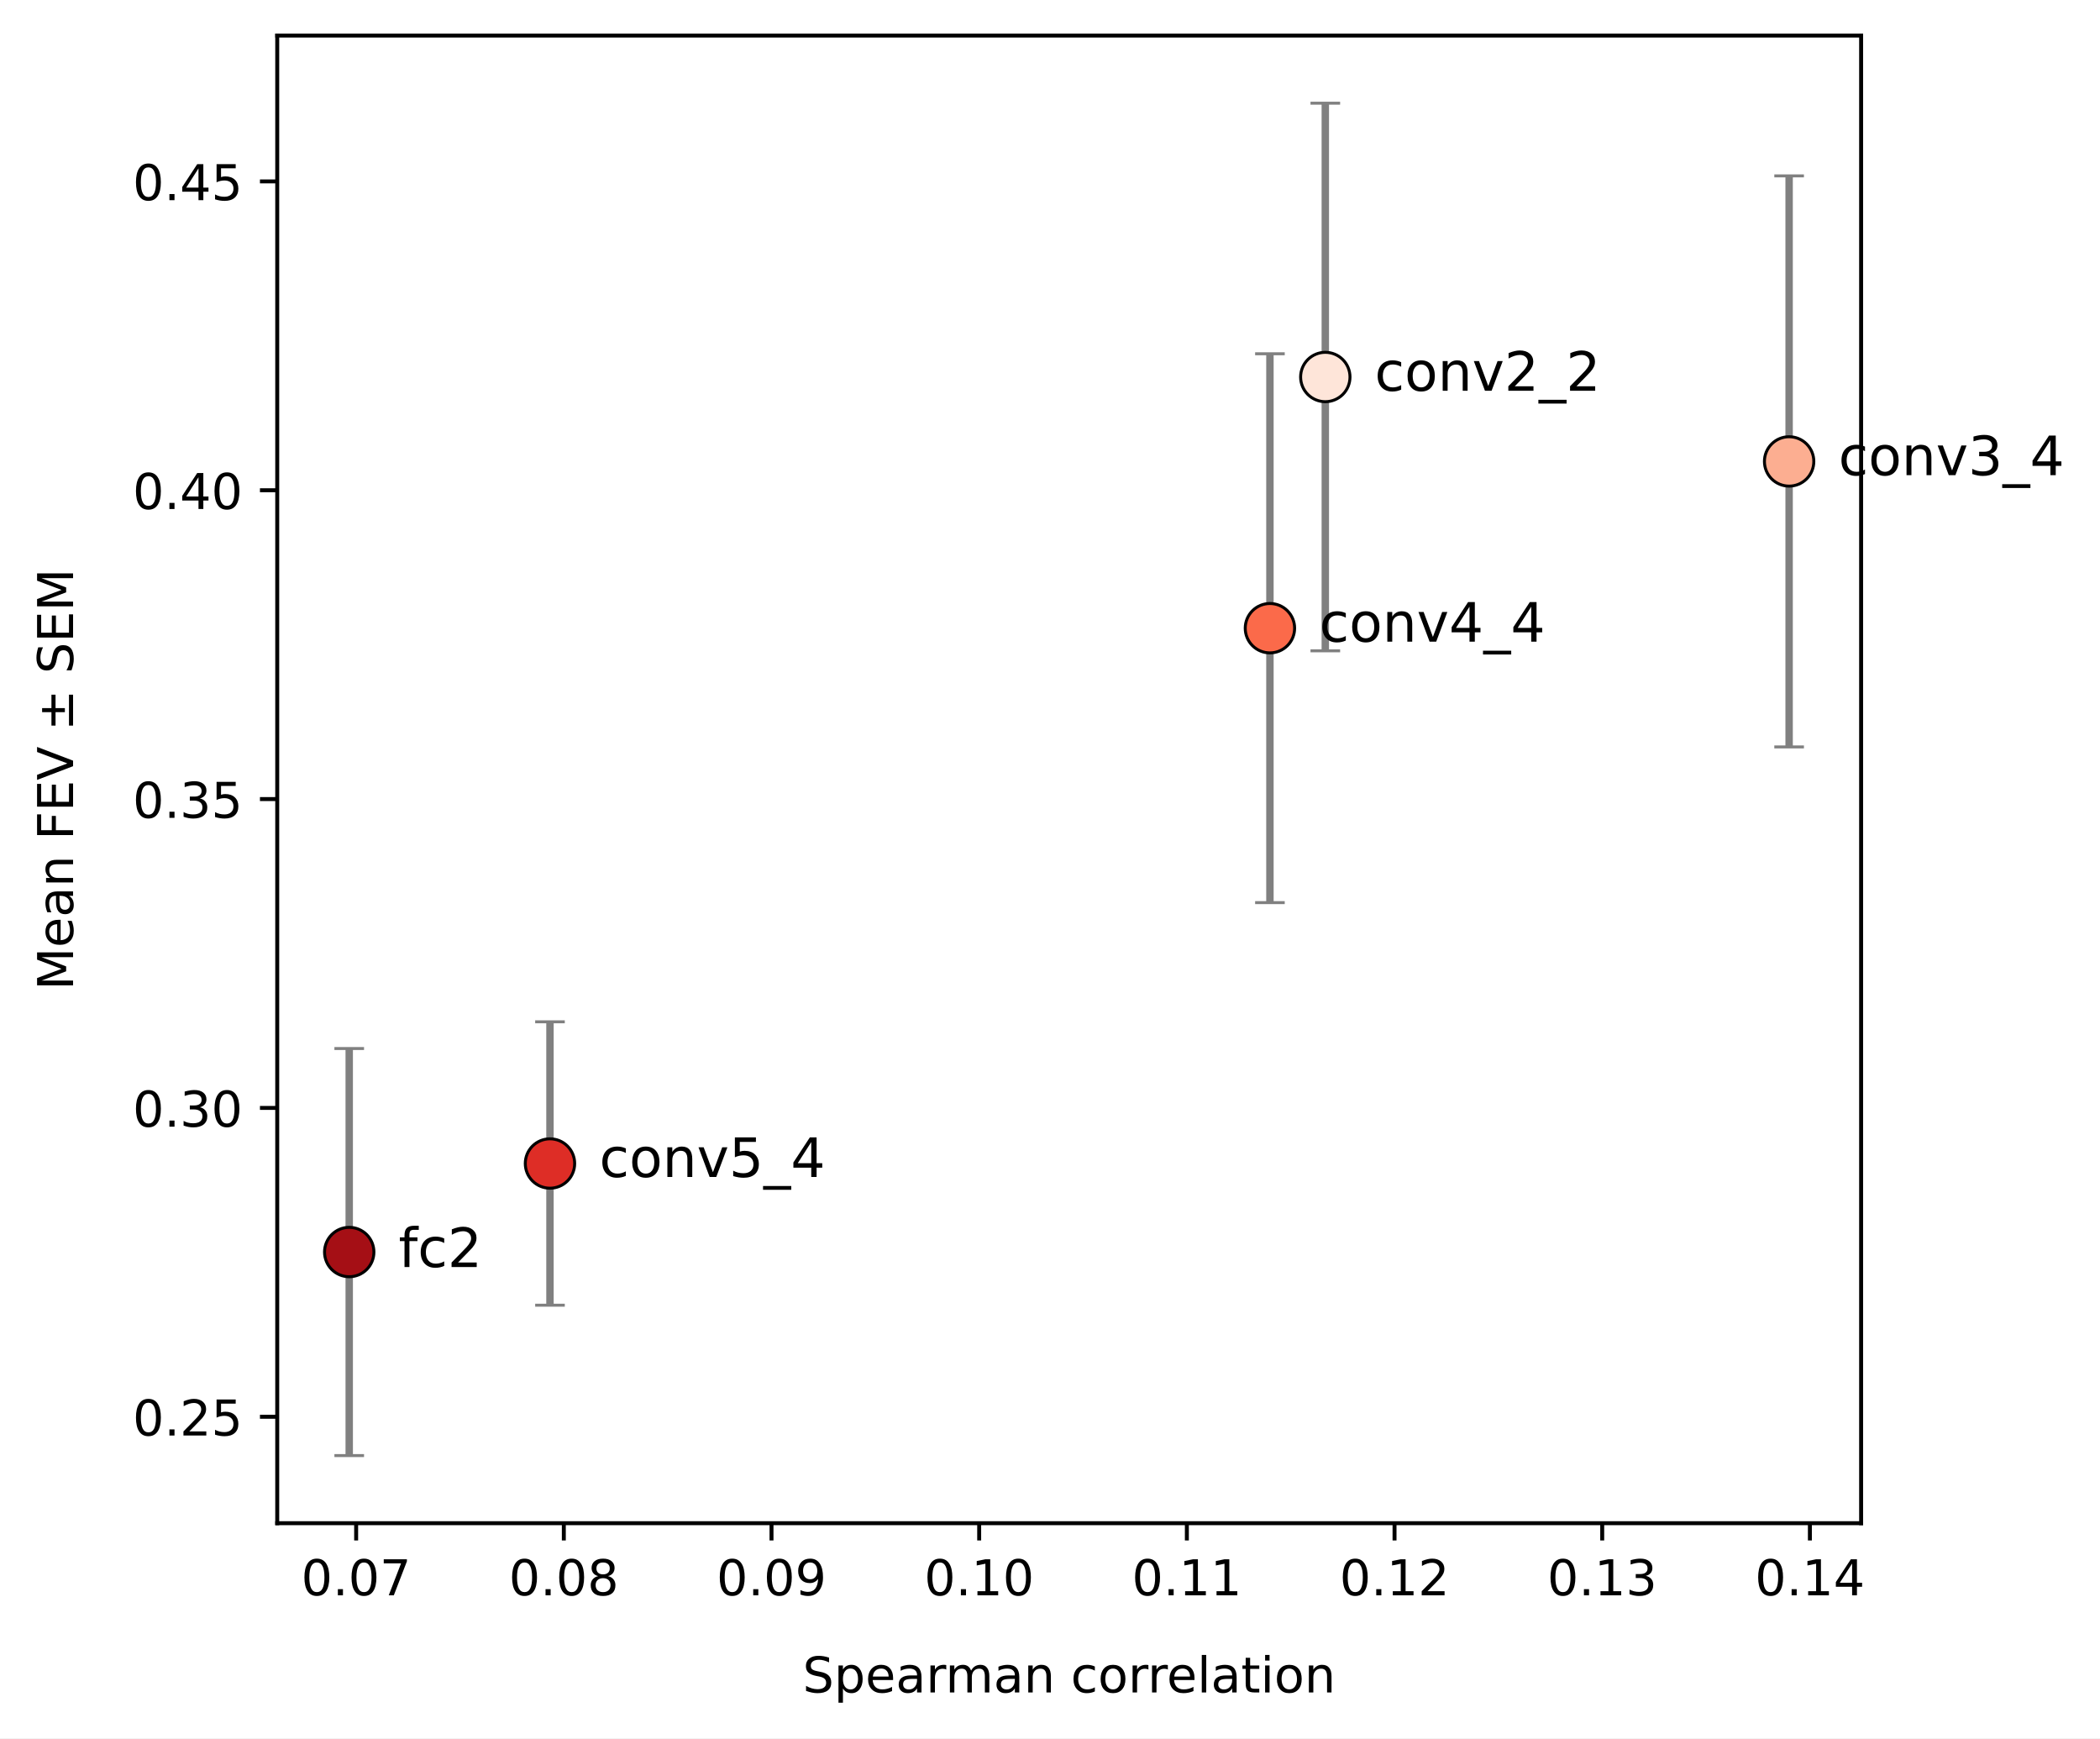
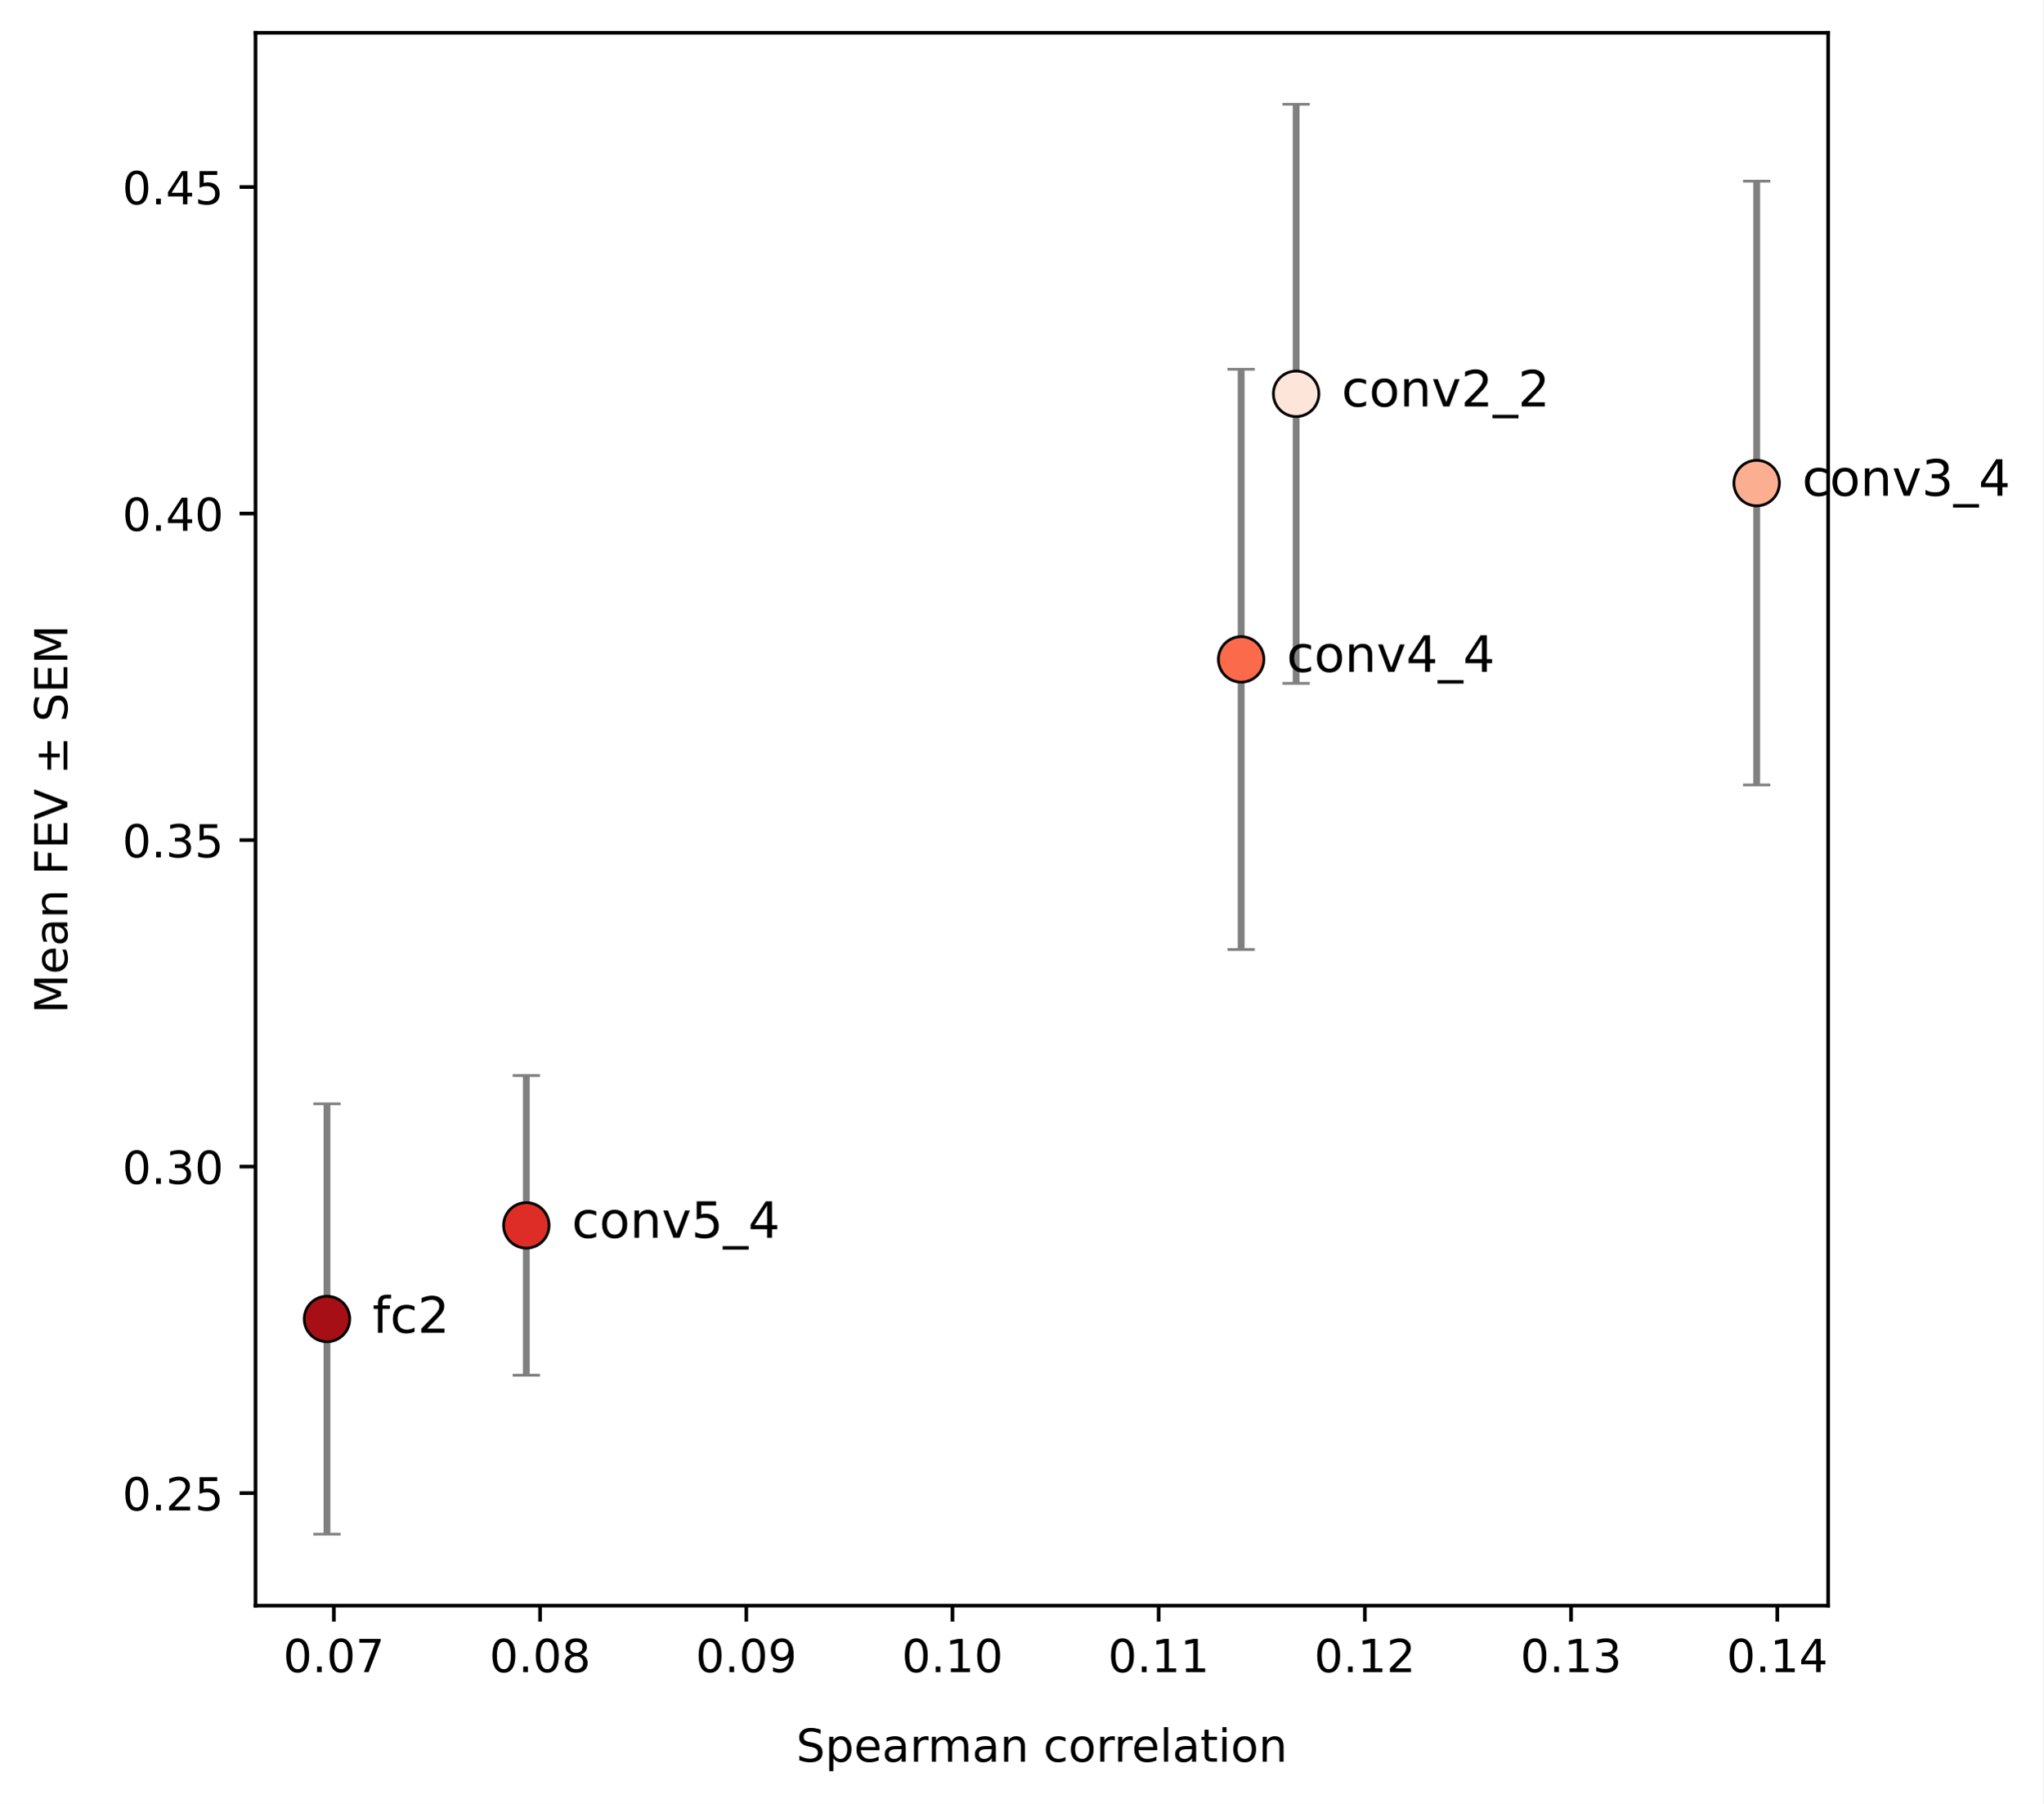
- <svg xmlns="http://www.w3.org/2000/svg" xmlns:xlink="http://www.w3.org/1999/xlink" width="425.29pt" height="351.996pt" viewBox="0 0 425.29 351.996" version="1.1">
+ <svg xmlns="http://www.w3.org/2000/svg" xmlns:xlink="http://www.w3.org/1999/xlink" width="448.993pt" height="396.356pt" viewBox="0 0 448.993 396.356" version="1.1">
  <defs>
    <style type="text/css">*{stroke-linejoin: round; stroke-linecap: butt}</style>
  </defs>
  <g id="figure_1">
    <g id="patch_1">
-       <path d="M 0 351.996  L 425.29 351.996  L 425.29 0  L 0 0  z " style="fill: #ffffff" />
+       <path d="M 0 396.356  L 448.993 396.356  L 448.993 -0  L 0 -0  z " style="fill: #ffffff" />
    </g>
    <g id="axes_1">
      <g id="patch_2">
-         <path d="M 56.144 308.44  L 376.912 308.44  L 376.912 7.2  L 56.144 7.2  z " style="fill: #ffffff" />
+         <path d="M 56.144 352.8  L 401.744 352.8  L 401.744 7.2  L 56.144 7.2  z " style="fill: #ffffff" />
      </g>
      <g id="matplotlib.axis_1">
        <g id="xtick_1">
          <g id="line2d_1">
            <defs>
-               <path id="m0e26228928" d="M 0 0  L 0 3.5  " style="stroke: #000000; stroke-width: 0.8" />
+               <path id="m5b32c2f2b8" d="M 0 0  L 0 3.5  " style="stroke: #000000; stroke-width: 0.8" />
            </defs>
            <g>
-               <use xlink:href="#m0e26228928" x="72.126" y="308.44" style="stroke: #000000; stroke-width: 0.8" />
+               <use xlink:href="#m5b32c2f2b8" x="73.363" y="352.8" style="stroke: #000000; stroke-width: 0.8" />
            </g>
          </g>
          <g id="text_1">
-             <g transform="translate(60.99327 323.0384) scale(0.1 -0.1)">
+             <g transform="translate(62.23052 367.3984) scale(0.1 -0.1)">
              <defs>
                <path id="DejaVuSans-30" d="M 2034 4250  Q 1547 4250 1301 3770  Q 1056 3291 1056 2328  Q 1056 1369 1301 889  Q 1547 409 2034 409  Q 2525 409 2770 889  Q 3016 1369 3016 2328  Q 3016 3291 2770 3770  Q 2525 4250 2034 4250  z M 2034 4750  Q 2819 4750 3233 4129  Q 3647 3509 3647 2328  Q 3647 1150 3233 529  Q 2819 -91 2034 -91  Q 1250 -91 836 529  Q 422 1150 422 2328  Q 422 3509 836 4129  Q 1250 4750 2034 4750  z " transform="scale(0.015625)" />
                <path id="DejaVuSans-2e" d="M 684 794  L 1344 794  L 1344 0  L 684 0  L 684 794  z " transform="scale(0.015625)" />
                <path id="DejaVuSans-37" d="M 525 4666  L 3525 4666  L 3525 4397  L 1831 0  L 1172 0  L 2766 4134  L 525 4134  L 525 4666  z " transform="scale(0.015625)" />
              </defs>
              <use xlink:href="#DejaVuSans-30" />
              <use xlink:href="#DejaVuSans-2e" x="63.623" />
              <use xlink:href="#DejaVuSans-30" x="95.41" />
              <use xlink:href="#DejaVuSans-37" x="159.033" />
            </g>
          </g>
        </g>
        <g id="xtick_2">
          <g id="line2d_2">
            <g>
-               <use xlink:href="#m0e26228928" x="114.185" y="308.44" style="stroke: #000000; stroke-width: 0.8" />
+               <use xlink:href="#m5b32c2f2b8" x="118.678" y="352.8" style="stroke: #000000; stroke-width: 0.8" />
            </g>
          </g>
          <g id="text_2">
-             <g transform="translate(103.052 323.0384) scale(0.1 -0.1)">
+             <g transform="translate(107.5452 367.3984) scale(0.1 -0.1)">
              <defs>
                <path id="DejaVuSans-38" d="M 2034 2216  Q 1584 2216 1326 1975  Q 1069 1734 1069 1313  Q 1069 891 1326 650  Q 1584 409 2034 409  Q 2484 409 2743 651  Q 3003 894 3003 1313  Q 3003 1734 2745 1975  Q 2488 2216 2034 2216  z M 1403 2484  Q 997 2584 770 2862  Q 544 3141 544 3541  Q 544 4100 942 4425  Q 1341 4750 2034 4750  Q 2731 4750 3128 4425  Q 3525 4100 3525 3541  Q 3525 3141 3298 2862  Q 3072 2584 2669 2484  Q 3125 2378 3379 2068  Q 3634 1759 3634 1313  Q 3634 634 3220 271  Q 2806 -91 2034 -91  Q 1263 -91 848 271  Q 434 634 434 1313  Q 434 1759 690 2068  Q 947 2378 1403 2484  z M 1172 3481  Q 1172 3119 1398 2916  Q 1625 2713 2034 2713  Q 2441 2713 2670 2916  Q 2900 3119 2900 3481  Q 2900 3844 2670 4047  Q 2441 4250 2034 4250  Q 1625 4250 1398 4047  Q 1172 3844 1172 3481  z " transform="scale(0.015625)" />
              </defs>
              <use xlink:href="#DejaVuSans-30" />
              <use xlink:href="#DejaVuSans-2e" x="63.623" />
              <use xlink:href="#DejaVuSans-30" x="95.41" />
              <use xlink:href="#DejaVuSans-38" x="159.033" />
            </g>
          </g>
        </g>
        <g id="xtick_3">
          <g id="line2d_3">
            <g>
-               <use xlink:href="#m0e26228928" x="156.244" y="308.44" style="stroke: #000000; stroke-width: 0.8" />
+               <use xlink:href="#m5b32c2f2b8" x="163.993" y="352.8" style="stroke: #000000; stroke-width: 0.8" />
            </g>
          </g>
          <g id="text_3">
-             <g transform="translate(145.1108 323.0384) scale(0.1 -0.1)">
+             <g transform="translate(152.8599 367.3984) scale(0.1 -0.1)">
              <defs>
                <path id="DejaVuSans-39" d="M 703 97  L 703 672  Q 941 559 1184 500  Q 1428 441 1663 441  Q 2288 441 2617 861  Q 2947 1281 2994 2138  Q 2813 1869 2534 1725  Q 2256 1581 1919 1581  Q 1219 1581 811 2004  Q 403 2428 403 3163  Q 403 3881 828 4315  Q 1253 4750 1959 4750  Q 2769 4750 3195 4129  Q 3622 3509 3622 2328  Q 3622 1225 3098 567  Q 2575 -91 1691 -91  Q 1453 -91 1209 -44  Q 966 3 703 97  z M 1959 2075  Q 2384 2075 2632 2365  Q 2881 2656 2881 3163  Q 2881 3666 2632 3958  Q 2384 4250 1959 4250  Q 1534 4250 1286 3958  Q 1038 3666 1038 3163  Q 1038 2656 1286 2365  Q 1534 2075 1959 2075  z " transform="scale(0.015625)" />
              </defs>
              <use xlink:href="#DejaVuSans-30" />
              <use xlink:href="#DejaVuSans-2e" x="63.623" />
              <use xlink:href="#DejaVuSans-30" x="95.41" />
              <use xlink:href="#DejaVuSans-39" x="159.033" />
            </g>
          </g>
        </g>
        <g id="xtick_4">
          <g id="line2d_4">
            <g>
-               <use xlink:href="#m0e26228928" x="198.302" y="308.44" style="stroke: #000000; stroke-width: 0.8" />
+               <use xlink:href="#m5b32c2f2b8" x="209.307" y="352.8" style="stroke: #000000; stroke-width: 0.8" />
            </g>
          </g>
          <g id="text_4">
-             <g transform="translate(187.1696 323.0384) scale(0.1 -0.1)">
+             <g transform="translate(198.1746 367.3984) scale(0.1 -0.1)">
              <defs>
                <path id="DejaVuSans-31" d="M 794 531  L 1825 531  L 1825 4091  L 703 3866  L 703 4441  L 1819 4666  L 2450 4666  L 2450 531  L 3481 531  L 3481 0  L 794 0  L 794 531  z " transform="scale(0.015625)" />
              </defs>
              <use xlink:href="#DejaVuSans-30" />
              <use xlink:href="#DejaVuSans-2e" x="63.623" />
              <use xlink:href="#DejaVuSans-31" x="95.41" />
              <use xlink:href="#DejaVuSans-30" x="159.033" />
            </g>
          </g>
        </g>
        <g id="xtick_5">
          <g id="line2d_5">
            <g>
-               <use xlink:href="#m0e26228928" x="240.361" y="308.44" style="stroke: #000000; stroke-width: 0.8" />
+               <use xlink:href="#m5b32c2f2b8" x="254.622" y="352.8" style="stroke: #000000; stroke-width: 0.8" />
            </g>
          </g>
          <g id="text_5">
-             <g transform="translate(229.2283 323.0384) scale(0.1 -0.1)">
+             <g transform="translate(243.4893 367.3984) scale(0.1 -0.1)">
              <use xlink:href="#DejaVuSans-30" />
              <use xlink:href="#DejaVuSans-2e" x="63.623" />
              <use xlink:href="#DejaVuSans-31" x="95.41" />
              <use xlink:href="#DejaVuSans-31" x="159.033" />
            </g>
          </g>
        </g>
        <g id="xtick_6">
          <g id="line2d_6">
            <g>
-               <use xlink:href="#m0e26228928" x="282.42" y="308.44" style="stroke: #000000; stroke-width: 0.8" />
+               <use xlink:href="#m5b32c2f2b8" x="299.937" y="352.8" style="stroke: #000000; stroke-width: 0.8" />
            </g>
          </g>
          <g id="text_6">
-             <g transform="translate(271.2871 323.0384) scale(0.1 -0.1)">
+             <g transform="translate(288.8039 367.3984) scale(0.1 -0.1)">
              <defs>
                <path id="DejaVuSans-32" d="M 1228 531  L 3431 531  L 3431 0  L 469 0  L 469 531  Q 828 903 1448 1529  Q 2069 2156 2228 2338  Q 2531 2678 2651 2914  Q 2772 3150 2772 3378  Q 2772 3750 2511 3984  Q 2250 4219 1831 4219  Q 1534 4219 1204 4116  Q 875 4013 500 3803  L 500 4441  Q 881 4594 1212 4672  Q 1544 4750 1819 4750  Q 2544 4750 2975 4387  Q 3406 4025 3406 3419  Q 3406 3131 3298 2873  Q 3191 2616 2906 2266  Q 2828 2175 2409 1742  Q 1991 1309 1228 531  z " transform="scale(0.015625)" />
              </defs>
              <use xlink:href="#DejaVuSans-30" />
              <use xlink:href="#DejaVuSans-2e" x="63.623" />
              <use xlink:href="#DejaVuSans-31" x="95.41" />
              <use xlink:href="#DejaVuSans-32" x="159.033" />
            </g>
          </g>
        </g>
        <g id="xtick_7">
          <g id="line2d_7">
            <g>
-               <use xlink:href="#m0e26228928" x="324.479" y="308.44" style="stroke: #000000; stroke-width: 0.8" />
+               <use xlink:href="#m5b32c2f2b8" x="345.251" y="352.8" style="stroke: #000000; stroke-width: 0.8" />
            </g>
          </g>
          <g id="text_7">
-             <g transform="translate(313.3459 323.0384) scale(0.1 -0.1)">
+             <g transform="translate(334.1186 367.3984) scale(0.1 -0.1)">
              <defs>
                <path id="DejaVuSans-33" d="M 2597 2516  Q 3050 2419 3304 2112  Q 3559 1806 3559 1356  Q 3559 666 3084 287  Q 2609 -91 1734 -91  Q 1441 -91 1130 -33  Q 819 25 488 141  L 488 750  Q 750 597 1062 519  Q 1375 441 1716 441  Q 2309 441 2620 675  Q 2931 909 2931 1356  Q 2931 1769 2642 2001  Q 2353 2234 1838 2234  L 1294 2234  L 1294 2753  L 1863 2753  Q 2328 2753 2575 2939  Q 2822 3125 2822 3475  Q 2822 3834 2567 4026  Q 2313 4219 1838 4219  Q 1578 4219 1281 4162  Q 984 4106 628 3988  L 628 4550  Q 988 4650 1302 4700  Q 1616 4750 1894 4750  Q 2613 4750 3031 4423  Q 3450 4097 3450 3541  Q 3450 3153 3228 2886  Q 3006 2619 2597 2516  z " transform="scale(0.015625)" />
              </defs>
              <use xlink:href="#DejaVuSans-30" />
              <use xlink:href="#DejaVuSans-2e" x="63.623" />
              <use xlink:href="#DejaVuSans-31" x="95.41" />
              <use xlink:href="#DejaVuSans-33" x="159.033" />
            </g>
          </g>
        </g>
        <g id="xtick_8">
          <g id="line2d_8">
            <g>
-               <use xlink:href="#m0e26228928" x="366.537" y="308.44" style="stroke: #000000; stroke-width: 0.8" />
+               <use xlink:href="#m5b32c2f2b8" x="390.566" y="352.8" style="stroke: #000000; stroke-width: 0.8" />
            </g>
          </g>
          <g id="text_8">
-             <g transform="translate(355.4046 323.0384) scale(0.1 -0.1)">
+             <g transform="translate(379.4333 367.3984) scale(0.1 -0.1)">
              <defs>
                <path id="DejaVuSans-34" d="M 2419 4116  L 825 1625  L 2419 1625  L 2419 4116  z M 2253 4666  L 3047 4666  L 3047 1625  L 3713 1625  L 3713 1100  L 3047 1100  L 3047 0  L 2419 0  L 2419 1100  L 313 1100  L 313 1709  L 2253 4666  z " transform="scale(0.015625)" />
              </defs>
              <use xlink:href="#DejaVuSans-30" />
              <use xlink:href="#DejaVuSans-2e" x="63.623" />
              <use xlink:href="#DejaVuSans-31" x="95.41" />
              <use xlink:href="#DejaVuSans-34" x="159.033" />
            </g>
          </g>
        </g>
        <g id="text_9">
-           <g transform="translate(162.5521 342.7166) scale(0.1 -0.1)">
+           <g transform="translate(174.968 387.0766) scale(0.1 -0.1)">
            <defs>
              <path id="DejaVuSans-53" d="M 3425 4513  L 3425 3897  Q 3066 4069 2747 4153  Q 2428 4238 2131 4238  Q 1616 4238 1336 4038  Q 1056 3838 1056 3469  Q 1056 3159 1242 3001  Q 1428 2844 1947 2747  L 2328 2669  Q 3034 2534 3370 2195  Q 3706 1856 3706 1288  Q 3706 609 3251 259  Q 2797 -91 1919 -91  Q 1588 -91 1214 -16  Q 841 59 441 206  L 441 856  Q 825 641 1194 531  Q 1563 422 1919 422  Q 2459 422 2753 634  Q 3047 847 3047 1241  Q 3047 1584 2836 1778  Q 2625 1972 2144 2069  L 1759 2144  Q 1053 2284 737 2584  Q 422 2884 422 3419  Q 422 4038 858 4394  Q 1294 4750 2059 4750  Q 2388 4750 2728 4690  Q 3069 4631 3425 4513  z " transform="scale(0.015625)" />
              <path id="DejaVuSans-70" d="M 1159 525  L 1159 -1331  L 581 -1331  L 581 3500  L 1159 3500  L 1159 2969  Q 1341 3281 1617 3432  Q 1894 3584 2278 3584  Q 2916 3584 3314 3078  Q 3713 2572 3713 1747  Q 3713 922 3314 415  Q 2916 -91 2278 -91  Q 1894 -91 1617 61  Q 1341 213 1159 525  z M 3116 1747  Q 3116 2381 2855 2742  Q 2594 3103 2138 3103  Q 1681 3103 1420 2742  Q 1159 2381 1159 1747  Q 1159 1113 1420 752  Q 1681 391 2138 391  Q 2594 391 2855 752  Q 3116 1113 3116 1747  z " transform="scale(0.015625)" />
              <path id="DejaVuSans-65" d="M 3597 1894  L 3597 1613  L 953 1613  Q 991 1019 1311 708  Q 1631 397 2203 397  Q 2534 397 2845 478  Q 3156 559 3463 722  L 3463 178  Q 3153 47 2828 -22  Q 2503 -91 2169 -91  Q 1331 -91 842 396  Q 353 884 353 1716  Q 353 2575 817 3079  Q 1281 3584 2069 3584  Q 2775 3584 3186 3129  Q 3597 2675 3597 1894  z M 3022 2063  Q 3016 2534 2758 2815  Q 2500 3097 2075 3097  Q 1594 3097 1305 2825  Q 1016 2553 972 2059  L 3022 2063  z " transform="scale(0.015625)" />
              <path id="DejaVuSans-61" d="M 2194 1759  Q 1497 1759 1228 1600  Q 959 1441 959 1056  Q 959 750 1161 570  Q 1363 391 1709 391  Q 2188 391 2477 730  Q 2766 1069 2766 1631  L 2766 1759  L 2194 1759  z M 3341 1997  L 3341 0  L 2766 0  L 2766 531  Q 2569 213 2275 61  Q 1981 -91 1556 -91  Q 1019 -91 701 211  Q 384 513 384 1019  Q 384 1609 779 1909  Q 1175 2209 1959 2209  L 2766 2209  L 2766 2266  Q 2766 2663 2505 2880  Q 2244 3097 1772 3097  Q 1472 3097 1187 3025  Q 903 2953 641 2809  L 641 3341  Q 956 3463 1253 3523  Q 1550 3584 1831 3584  Q 2591 3584 2966 3190  Q 3341 2797 3341 1997  z " transform="scale(0.015625)" />
              <path id="DejaVuSans-72" d="M 2631 2963  Q 2534 3019 2420 3045  Q 2306 3072 2169 3072  Q 1681 3072 1420 2755  Q 1159 2438 1159 1844  L 1159 0  L 581 0  L 581 3500  L 1159 3500  L 1159 2956  Q 1341 3275 1631 3429  Q 1922 3584 2338 3584  Q 2397 3584 2469 3576  Q 2541 3569 2628 3553  L 2631 2963  z " transform="scale(0.015625)" />
              <path id="DejaVuSans-6d" d="M 3328 2828  Q 3544 3216 3844 3400  Q 4144 3584 4550 3584  Q 5097 3584 5394 3201  Q 5691 2819 5691 2113  L 5691 0  L 5113 0  L 5113 2094  Q 5113 2597 4934 2840  Q 4756 3084 4391 3084  Q 3944 3084 3684 2787  Q 3425 2491 3425 1978  L 3425 0  L 2847 0  L 2847 2094  Q 2847 2600 2669 2842  Q 2491 3084 2119 3084  Q 1678 3084 1418 2786  Q 1159 2488 1159 1978  L 1159 0  L 581 0  L 581 3500  L 1159 3500  L 1159 2956  Q 1356 3278 1631 3431  Q 1906 3584 2284 3584  Q 2666 3584 2933 3390  Q 3200 3197 3328 2828  z " transform="scale(0.015625)" />
              <path id="DejaVuSans-6e" d="M 3513 2113  L 3513 0  L 2938 0  L 2938 2094  Q 2938 2591 2744 2837  Q 2550 3084 2163 3084  Q 1697 3084 1428 2787  Q 1159 2491 1159 1978  L 1159 0  L 581 0  L 581 3500  L 1159 3500  L 1159 2956  Q 1366 3272 1645 3428  Q 1925 3584 2291 3584  Q 2894 3584 3203 3211  Q 3513 2838 3513 2113  z " transform="scale(0.015625)" />
              <path id="DejaVuSans-20" transform="scale(0.015625)" />
              <path id="DejaVuSans-63" d="M 3122 3366  L 3122 2828  Q 2878 2963 2633 3030  Q 2388 3097 2138 3097  Q 1578 3097 1268 2742  Q 959 2388 959 1747  Q 959 1106 1268 751  Q 1578 397 2138 397  Q 2388 397 2633 464  Q 2878 531 3122 666  L 3122 134  Q 2881 22 2623 -34  Q 2366 -91 2075 -91  Q 1284 -91 818 406  Q 353 903 353 1747  Q 353 2603 823 3093  Q 1294 3584 2113 3584  Q 2378 3584 2631 3529  Q 2884 3475 3122 3366  z " transform="scale(0.015625)" />
              <path id="DejaVuSans-6f" d="M 1959 3097  Q 1497 3097 1228 2736  Q 959 2375 959 1747  Q 959 1119 1226 758  Q 1494 397 1959 397  Q 2419 397 2687 759  Q 2956 1122 2956 1747  Q 2956 2369 2687 2733  Q 2419 3097 1959 3097  z M 1959 3584  Q 2709 3584 3137 3096  Q 3566 2609 3566 1747  Q 3566 888 3137 398  Q 2709 -91 1959 -91  Q 1206 -91 779 398  Q 353 888 353 1747  Q 353 2609 779 3096  Q 1206 3584 1959 3584  z " transform="scale(0.015625)" />
              <path id="DejaVuSans-6c" d="M 603 4863  L 1178 4863  L 1178 0  L 603 0  L 603 4863  z " transform="scale(0.015625)" />
              <path id="DejaVuSans-74" d="M 1172 4494  L 1172 3500  L 2356 3500  L 2356 3053  L 1172 3053  L 1172 1153  Q 1172 725 1289 603  Q 1406 481 1766 481  L 2356 481  L 2356 0  L 1766 0  Q 1100 0 847 248  Q 594 497 594 1153  L 594 3053  L 172 3053  L 172 3500  L 594 3500  L 594 4494  L 1172 4494  z " transform="scale(0.015625)" />
              <path id="DejaVuSans-69" d="M 603 3500  L 1178 3500  L 1178 0  L 603 0  L 603 3500  z M 603 4863  L 1178 4863  L 1178 4134  L 603 4134  L 603 4863  z " transform="scale(0.015625)" />
            </defs>
            <use xlink:href="#DejaVuSans-53" />
            <use xlink:href="#DejaVuSans-70" x="63.477" />
            <use xlink:href="#DejaVuSans-65" x="126.953" />
            <use xlink:href="#DejaVuSans-61" x="188.477" />
            <use xlink:href="#DejaVuSans-72" x="249.756" />
            <use xlink:href="#DejaVuSans-6d" x="289.119" />
            <use xlink:href="#DejaVuSans-61" x="386.531" />
            <use xlink:href="#DejaVuSans-6e" x="447.811" />
            <use xlink:href="#DejaVuSans-20" x="511.189" />
            <use xlink:href="#DejaVuSans-63" x="542.977" />
            <use xlink:href="#DejaVuSans-6f" x="597.957" />
            <use xlink:href="#DejaVuSans-72" x="659.139" />
            <use xlink:href="#DejaVuSans-72" x="698.502" />
            <use xlink:href="#DejaVuSans-65" x="737.365" />
            <use xlink:href="#DejaVuSans-6c" x="798.889" />
            <use xlink:href="#DejaVuSans-61" x="826.672" />
            <use xlink:href="#DejaVuSans-74" x="887.951" />
            <use xlink:href="#DejaVuSans-69" x="927.16" />
            <use xlink:href="#DejaVuSans-6f" x="954.943" />
            <use xlink:href="#DejaVuSans-6e" x="1016.125" />
          </g>
        </g>
      </g>
      <g id="matplotlib.axis_2">
        <g id="ytick_1">
          <g id="line2d_9">
            <defs>
-               <path id="m63b6882f2e" d="M 0 0  L -3.5 0  " style="stroke: #000000; stroke-width: 0.8" />
+               <path id="m50da40bedc" d="M 0 0  L -3.5 0  " style="stroke: #000000; stroke-width: 0.8" />
            </defs>
            <g>
-               <use xlink:href="#m63b6882f2e" x="56.144" y="286.887" style="stroke: #000000; stroke-width: 0.8" />
+               <use xlink:href="#m50da40bedc" x="56.144" y="328.073" style="stroke: #000000; stroke-width: 0.8" />
            </g>
          </g>
          <g id="text_10">
-             <g transform="translate(26.87813 290.6861) scale(0.1 -0.1)">
+             <g transform="translate(26.87813 331.8723) scale(0.1 -0.1)">
              <defs>
                <path id="DejaVuSans-35" d="M 691 4666  L 3169 4666  L 3169 4134  L 1269 4134  L 1269 2991  Q 1406 3038 1543 3061  Q 1681 3084 1819 3084  Q 2600 3084 3056 2656  Q 3513 2228 3513 1497  Q 3513 744 3044 326  Q 2575 -91 1722 -91  Q 1428 -91 1123 -41  Q 819 9 494 109  L 494 744  Q 775 591 1075 516  Q 1375 441 1709 441  Q 2250 441 2565 725  Q 2881 1009 2881 1497  Q 2881 1984 2565 2268  Q 2250 2553 1709 2553  Q 1456 2553 1204 2497  Q 953 2441 691 2322  L 691 4666  z " transform="scale(0.015625)" />
              </defs>
              <use xlink:href="#DejaVuSans-30" />
              <use xlink:href="#DejaVuSans-2e" x="63.623" />
              <use xlink:href="#DejaVuSans-32" x="95.41" />
              <use xlink:href="#DejaVuSans-35" x="159.033" />
            </g>
          </g>
        </g>
        <g id="ytick_2">
          <g id="line2d_10">
            <g>
-               <use xlink:href="#m63b6882f2e" x="56.144" y="224.349" style="stroke: #000000; stroke-width: 0.8" />
+               <use xlink:href="#m50da40bedc" x="56.144" y="256.326" style="stroke: #000000; stroke-width: 0.8" />
            </g>
          </g>
          <g id="text_11">
-             <g transform="translate(26.87813 228.1483) scale(0.1 -0.1)">
+             <g transform="translate(26.87813 260.1253) scale(0.1 -0.1)">
              <use xlink:href="#DejaVuSans-30" />
              <use xlink:href="#DejaVuSans-2e" x="63.623" />
              <use xlink:href="#DejaVuSans-33" x="95.41" />
              <use xlink:href="#DejaVuSans-30" x="159.033" />
            </g>
          </g>
        </g>
        <g id="ytick_3">
          <g id="line2d_11">
            <g>
-               <use xlink:href="#m63b6882f2e" x="56.144" y="161.811" style="stroke: #000000; stroke-width: 0.8" />
+               <use xlink:href="#m50da40bedc" x="56.144" y="184.579" style="stroke: #000000; stroke-width: 0.8" />
            </g>
          </g>
          <g id="text_12">
-             <g transform="translate(26.87813 165.6105) scale(0.1 -0.1)">
+             <g transform="translate(26.87813 188.3783) scale(0.1 -0.1)">
              <use xlink:href="#DejaVuSans-30" />
              <use xlink:href="#DejaVuSans-2e" x="63.623" />
              <use xlink:href="#DejaVuSans-33" x="95.41" />
              <use xlink:href="#DejaVuSans-35" x="159.033" />
            </g>
          </g>
        </g>
        <g id="ytick_4">
          <g id="line2d_12">
            <g>
-               <use xlink:href="#m63b6882f2e" x="56.144" y="99.273" style="stroke: #000000; stroke-width: 0.8" />
+               <use xlink:href="#m50da40bedc" x="56.144" y="112.832" style="stroke: #000000; stroke-width: 0.8" />
            </g>
          </g>
          <g id="text_13">
-             <g transform="translate(26.87813 103.0727) scale(0.1 -0.1)">
+             <g transform="translate(26.87813 116.6312) scale(0.1 -0.1)">
              <use xlink:href="#DejaVuSans-30" />
              <use xlink:href="#DejaVuSans-2e" x="63.623" />
              <use xlink:href="#DejaVuSans-34" x="95.41" />
              <use xlink:href="#DejaVuSans-30" x="159.033" />
            </g>
          </g>
        </g>
        <g id="ytick_5">
          <g id="line2d_13">
            <g>
-               <use xlink:href="#m63b6882f2e" x="56.144" y="36.736" style="stroke: #000000; stroke-width: 0.8" />
+               <use xlink:href="#m50da40bedc" x="56.144" y="41.085" style="stroke: #000000; stroke-width: 0.8" />
            </g>
          </g>
          <g id="text_14">
-             <g transform="translate(26.87813 40.53486) scale(0.1 -0.1)">
+             <g transform="translate(26.87813 44.88422) scale(0.1 -0.1)">
              <use xlink:href="#DejaVuSans-30" />
              <use xlink:href="#DejaVuSans-2e" x="63.623" />
              <use xlink:href="#DejaVuSans-34" x="95.41" />
              <use xlink:href="#DejaVuSans-35" x="159.033" />
            </g>
          </g>
        </g>
        <g id="text_15">
-           <g transform="translate(14.79844 200.5036) rotate(-90) scale(0.1 -0.1)">
+           <g transform="translate(14.79844 222.6836) rotate(-90) scale(0.1 -0.1)">
            <defs>
              <path id="DejaVuSans-4d" d="M 628 4666  L 1569 4666  L 2759 1491  L 3956 4666  L 4897 4666  L 4897 0  L 4281 0  L 4281 4097  L 3078 897  L 2444 897  L 1241 4097  L 1241 0  L 628 0  L 628 4666  z " transform="scale(0.015625)" />
              <path id="DejaVuSans-46" d="M 628 4666  L 3309 4666  L 3309 4134  L 1259 4134  L 1259 2759  L 3109 2759  L 3109 2228  L 1259 2228  L 1259 0  L 628 0  L 628 4666  z " transform="scale(0.015625)" />
              <path id="DejaVuSans-45" d="M 628 4666  L 3578 4666  L 3578 4134  L 1259 4134  L 1259 2753  L 3481 2753  L 3481 2222  L 1259 2222  L 1259 531  L 3634 531  L 3634 0  L 628 0  L 628 4666  z " transform="scale(0.015625)" />
              <path id="DejaVuSans-56" d="M 1831 0  L 50 4666  L 709 4666  L 2188 738  L 3669 4666  L 4325 4666  L 2547 0  L 1831 0  z " transform="scale(0.015625)" />
              <path id="DejaVuSans-b1" d="M 2944 4013  L 2944 2803  L 4684 2803  L 4684 2272  L 2944 2272  L 2944 1063  L 2419 1063  L 2419 2272  L 678 2272  L 678 2803  L 2419 2803  L 2419 4013  L 2944 4013  z M 678 531  L 4684 531  L 4684 0  L 678 0  L 678 531  z " transform="scale(0.015625)" />
            </defs>
            <use xlink:href="#DejaVuSans-4d" />
            <use xlink:href="#DejaVuSans-65" x="86.279" />
            <use xlink:href="#DejaVuSans-61" x="147.803" />
            <use xlink:href="#DejaVuSans-6e" x="209.082" />
            <use xlink:href="#DejaVuSans-20" x="272.461" />
            <use xlink:href="#DejaVuSans-46" x="304.248" />
            <use xlink:href="#DejaVuSans-45" x="361.768" />
            <use xlink:href="#DejaVuSans-56" x="424.951" />
            <use xlink:href="#DejaVuSans-20" x="493.359" />
            <use xlink:href="#DejaVuSans-b1" x="525.146" />
            <use xlink:href="#DejaVuSans-20" x="608.936" />
            <use xlink:href="#DejaVuSans-53" x="640.723" />
            <use xlink:href="#DejaVuSans-45" x="704.199" />
            <use xlink:href="#DejaVuSans-4d" x="767.383" />
          </g>
        </g>
      </g>
      <g id="LineCollection_1">
-         <path d="M 268.4 131.793  L 268.4 20.893  " clip-path="url(#p615e050117)" style="fill: none; stroke: #808080; stroke-width: 1.5" />
+         <path d="M 284.832 150.14  L 284.832 22.909  " clip-path="url(#pa59f7f9b3a)" style="fill: none; stroke: #808080; stroke-width: 1.5" />
      </g>
      <g id="line2d_14">
        <defs>
-           <path id="m3e51d78e75" d="M 3 0  L -3 -0  " style="stroke: #808080; stroke-width: 0.6" />
-         </defs>
-         <g clip-path="url(#p615e050117)">
-           <use xlink:href="#m3e51d78e75" x="268.4" y="131.793" style="fill: #808080; stroke: #808080; stroke-width: 0.6" />
+           <path id="maf27e813a9" d="M 3 0  L -3 -0  " style="stroke: #808080; stroke-width: 0.6" />
+         </defs>
+         <g clip-path="url(#pa59f7f9b3a)">
+           <use xlink:href="#maf27e813a9" x="284.832" y="150.14" style="fill: #808080; stroke: #808080; stroke-width: 0.6" />
        </g>
      </g>
      <g id="line2d_15">
-         <g clip-path="url(#p615e050117)">
-           <use xlink:href="#m3e51d78e75" x="268.4" y="20.893" style="fill: #808080; stroke: #808080; stroke-width: 0.6" />
+         <g clip-path="url(#pa59f7f9b3a)">
+           <use xlink:href="#maf27e813a9" x="284.832" y="22.909" style="fill: #808080; stroke: #808080; stroke-width: 0.6" />
        </g>
      </g>
      <g id="LineCollection_2">
-         <path d="M 362.332 151.253  L 362.332 35.62  " clip-path="url(#p615e050117)" style="fill: none; stroke: #808080; stroke-width: 1.5" />
+         <path d="M 386.035 172.466  L 386.035 39.805  " clip-path="url(#pa59f7f9b3a)" style="fill: none; stroke: #808080; stroke-width: 1.5" />
      </g>
      <g id="line2d_16">
-         <g clip-path="url(#p615e050117)">
-           <use xlink:href="#m3e51d78e75" x="362.332" y="151.253" style="fill: #808080; stroke: #808080; stroke-width: 0.6" />
+         <g clip-path="url(#pa59f7f9b3a)">
+           <use xlink:href="#maf27e813a9" x="386.035" y="172.466" style="fill: #808080; stroke: #808080; stroke-width: 0.6" />
        </g>
      </g>
      <g id="line2d_17">
-         <g clip-path="url(#p615e050117)">
-           <use xlink:href="#m3e51d78e75" x="362.332" y="35.62" style="fill: #808080; stroke: #808080; stroke-width: 0.6" />
+         <g clip-path="url(#pa59f7f9b3a)">
+           <use xlink:href="#maf27e813a9" x="386.035" y="39.805" style="fill: #808080; stroke: #808080; stroke-width: 0.6" />
        </g>
      </g>
      <g id="LineCollection_3">
-         <path d="M 257.185 182.775  L 257.185 71.639  " clip-path="url(#p615e050117)" style="fill: none; stroke: #808080; stroke-width: 1.5" />
+         <path d="M 272.748 208.629  L 272.748 81.129  " clip-path="url(#pa59f7f9b3a)" style="fill: none; stroke: #808080; stroke-width: 1.5" />
      </g>
      <g id="line2d_18">
-         <g clip-path="url(#p615e050117)">
-           <use xlink:href="#m3e51d78e75" x="257.185" y="182.775" style="fill: #808080; stroke: #808080; stroke-width: 0.6" />
+         <g clip-path="url(#pa59f7f9b3a)">
+           <use xlink:href="#maf27e813a9" x="272.748" y="208.629" style="fill: #808080; stroke: #808080; stroke-width: 0.6" />
        </g>
      </g>
      <g id="line2d_19">
-         <g clip-path="url(#p615e050117)">
-           <use xlink:href="#m3e51d78e75" x="257.185" y="71.639" style="fill: #808080; stroke: #808080; stroke-width: 0.6" />
+         <g clip-path="url(#pa59f7f9b3a)">
+           <use xlink:href="#maf27e813a9" x="272.748" y="81.129" style="fill: #808080; stroke: #808080; stroke-width: 0.6" />
        </g>
      </g>
      <g id="LineCollection_4">
-         <path d="M 111.381 264.301  L 111.381 206.911  " clip-path="url(#p615e050117)" style="fill: none; stroke: #808080; stroke-width: 1.5" />
+         <path d="M 115.657 302.161  L 115.657 236.32  " clip-path="url(#pa59f7f9b3a)" style="fill: none; stroke: #808080; stroke-width: 1.5" />
      </g>
      <g id="line2d_20">
-         <g clip-path="url(#p615e050117)">
-           <use xlink:href="#m3e51d78e75" x="111.381" y="264.301" style="fill: #808080; stroke: #808080; stroke-width: 0.6" />
+         <g clip-path="url(#pa59f7f9b3a)">
+           <use xlink:href="#maf27e813a9" x="115.657" y="302.161" style="fill: #808080; stroke: #808080; stroke-width: 0.6" />
        </g>
      </g>
      <g id="line2d_21">
-         <g clip-path="url(#p615e050117)">
-           <use xlink:href="#m3e51d78e75" x="111.381" y="206.911" style="fill: #808080; stroke: #808080; stroke-width: 0.6" />
+         <g clip-path="url(#pa59f7f9b3a)">
+           <use xlink:href="#maf27e813a9" x="115.657" y="236.32" style="fill: #808080; stroke: #808080; stroke-width: 0.6" />
        </g>
      </g>
      <g id="LineCollection_5">
-         <path d="M 70.724 294.747  L 70.724 212.32  " clip-path="url(#p615e050117)" style="fill: none; stroke: #808080; stroke-width: 1.5" />
+         <path d="M 71.853 337.091  L 71.853 242.525  " clip-path="url(#pa59f7f9b3a)" style="fill: none; stroke: #808080; stroke-width: 1.5" />
      </g>
      <g id="line2d_22">
-         <g clip-path="url(#p615e050117)">
-           <use xlink:href="#m3e51d78e75" x="70.724" y="294.747" style="fill: #808080; stroke: #808080; stroke-width: 0.6" />
+         <g clip-path="url(#pa59f7f9b3a)">
+           <use xlink:href="#maf27e813a9" x="71.853" y="337.091" style="fill: #808080; stroke: #808080; stroke-width: 0.6" />
        </g>
      </g>
      <g id="line2d_23">
-         <g clip-path="url(#p615e050117)">
-           <use xlink:href="#m3e51d78e75" x="70.724" y="212.32" style="fill: #808080; stroke: #808080; stroke-width: 0.6" />
+         <g clip-path="url(#pa59f7f9b3a)">
+           <use xlink:href="#maf27e813a9" x="71.853" y="242.525" style="fill: #808080; stroke: #808080; stroke-width: 0.6" />
        </g>
      </g>
      <g id="line2d_24">
        <defs>
-           <path id="m6a3f0e135f" d="M 0 5  C 1.326 5 2.598 4.473 3.536 3.536  C 4.473 2.598 5 1.326 5 0  C 5 -1.326 4.473 -2.598 3.536 -3.536  C 2.598 -4.473 1.326 -5 0 -5  C -1.326 -5 -2.598 -4.473 -3.536 -3.536  C -4.473 -2.598 -5 -1.326 -5 0  C -5 1.326 -4.473 2.598 -3.536 3.536  C -2.598 4.473 -1.326 5 0 5  z " style="stroke: #000000; stroke-width: 0.6" />
-         </defs>
-         <g clip-path="url(#p615e050117)">
-           <use xlink:href="#m6a3f0e135f" x="268.4" y="76.343" style="fill: #fee5d9; stroke: #000000; stroke-width: 0.6" />
+           <path id="m722d18d9df" d="M 0 5  C 1.326 5 2.598 4.473 3.536 3.536  C 4.473 2.598 5 1.326 5 0  C 5 -1.326 4.473 -2.598 3.536 -3.536  C 2.598 -4.473 1.326 -5 0 -5  C -1.326 -5 -2.598 -4.473 -3.536 -3.536  C -4.473 -2.598 -5 -1.326 -5 0  C -5 1.326 -4.473 2.598 -3.536 3.536  C -2.598 4.473 -1.326 5 0 5  z " style="stroke: #000000; stroke-width: 0.6" />
+         </defs>
+         <g clip-path="url(#pa59f7f9b3a)">
+           <use xlink:href="#m722d18d9df" x="284.832" y="86.525" style="fill: #fee5d9; stroke: #000000; stroke-width: 0.6" />
        </g>
      </g>
      <g id="line2d_25">
        <defs>
-           <path id="mdb796c8864" d="M 0 5  C 1.326 5 2.598 4.473 3.536 3.536  C 4.473 2.598 5 1.326 5 0  C 5 -1.326 4.473 -2.598 3.536 -3.536  C 2.598 -4.473 1.326 -5 0 -5  C -1.326 -5 -2.598 -4.473 -3.536 -3.536  C -4.473 -2.598 -5 -1.326 -5 0  C -5 1.326 -4.473 2.598 -3.536 3.536  C -2.598 4.473 -1.326 5 0 5  z " style="stroke: #000000; stroke-width: 0.6" />
-         </defs>
-         <g clip-path="url(#p615e050117)">
-           <use xlink:href="#mdb796c8864" x="362.332" y="93.437" style="fill: #fcae91; stroke: #000000; stroke-width: 0.6" />
+           <path id="md57bf08a4b" d="M 0 5  C 1.326 5 2.598 4.473 3.536 3.536  C 4.473 2.598 5 1.326 5 0  C 5 -1.326 4.473 -2.598 3.536 -3.536  C 2.598 -4.473 1.326 -5 0 -5  C -1.326 -5 -2.598 -4.473 -3.536 -3.536  C -4.473 -2.598 -5 -1.326 -5 0  C -5 1.326 -4.473 2.598 -3.536 3.536  C -2.598 4.473 -1.326 5 0 5  z " style="stroke: #000000; stroke-width: 0.6" />
+         </defs>
+         <g clip-path="url(#pa59f7f9b3a)">
+           <use xlink:href="#md57bf08a4b" x="386.035" y="106.136" style="fill: #fcae91; stroke: #000000; stroke-width: 0.6" />
        </g>
      </g>
      <g id="line2d_26">
        <defs>
-           <path id="m2d8a7f0af3" d="M 0 5  C 1.326 5 2.598 4.473 3.536 3.536  C 4.473 2.598 5 1.326 5 0  C 5 -1.326 4.473 -2.598 3.536 -3.536  C 2.598 -4.473 1.326 -5 0 -5  C -1.326 -5 -2.598 -4.473 -3.536 -3.536  C -4.473 -2.598 -5 -1.326 -5 0  C -5 1.326 -4.473 2.598 -3.536 3.536  C -2.598 4.473 -1.326 5 0 5  z " style="stroke: #000000; stroke-width: 0.6" />
-         </defs>
-         <g clip-path="url(#p615e050117)">
-           <use xlink:href="#m2d8a7f0af3" x="257.185" y="127.207" style="fill: #fb6a4a; stroke: #000000; stroke-width: 0.6" />
+           <path id="mea8b534ad3" d="M 0 5  C 1.326 5 2.598 4.473 3.536 3.536  C 4.473 2.598 5 1.326 5 0  C 5 -1.326 4.473 -2.598 3.536 -3.536  C 2.598 -4.473 1.326 -5 0 -5  C -1.326 -5 -2.598 -4.473 -3.536 -3.536  C -4.473 -2.598 -5 -1.326 -5 0  C -5 1.326 -4.473 2.598 -3.536 3.536  C -2.598 4.473 -1.326 5 0 5  z " style="stroke: #000000; stroke-width: 0.6" />
+         </defs>
+         <g clip-path="url(#pa59f7f9b3a)">
+           <use xlink:href="#mea8b534ad3" x="272.748" y="144.879" style="fill: #fb6a4a; stroke: #000000; stroke-width: 0.6" />
        </g>
      </g>
      <g id="line2d_27">
        <defs>
-           <path id="mb628f91156" d="M 0 5  C 1.326 5 2.598 4.473 3.536 3.536  C 4.473 2.598 5 1.326 5 0  C 5 -1.326 4.473 -2.598 3.536 -3.536  C 2.598 -4.473 1.326 -5 0 -5  C -1.326 -5 -2.598 -4.473 -3.536 -3.536  C -4.473 -2.598 -5 -1.326 -5 0  C -5 1.326 -4.473 2.598 -3.536 3.536  C -2.598 4.473 -1.326 5 0 5  z " style="stroke: #000000; stroke-width: 0.6" />
-         </defs>
-         <g clip-path="url(#p615e050117)">
-           <use xlink:href="#mb628f91156" x="111.381" y="235.606" style="fill: #de2d26; stroke: #000000; stroke-width: 0.6" />
+           <path id="m2bde7a86b7" d="M 0 5  C 1.326 5 2.598 4.473 3.536 3.536  C 4.473 2.598 5 1.326 5 0  C 5 -1.326 4.473 -2.598 3.536 -3.536  C 2.598 -4.473 1.326 -5 0 -5  C -1.326 -5 -2.598 -4.473 -3.536 -3.536  C -4.473 -2.598 -5 -1.326 -5 0  C -5 1.326 -4.473 2.598 -3.536 3.536  C -2.598 4.473 -1.326 5 0 5  z " style="stroke: #000000; stroke-width: 0.6" />
+         </defs>
+         <g clip-path="url(#pa59f7f9b3a)">
+           <use xlink:href="#m2bde7a86b7" x="115.657" y="269.241" style="fill: #de2d26; stroke: #000000; stroke-width: 0.6" />
        </g>
      </g>
      <g id="line2d_28">
        <defs>
-           <path id="mb0824f98ed" d="M 0 5  C 1.326 5 2.598 4.473 3.536 3.536  C 4.473 2.598 5 1.326 5 0  C 5 -1.326 4.473 -2.598 3.536 -3.536  C 2.598 -4.473 1.326 -5 0 -5  C -1.326 -5 -2.598 -4.473 -3.536 -3.536  C -4.473 -2.598 -5 -1.326 -5 0  C -5 1.326 -4.473 2.598 -3.536 3.536  C -2.598 4.473 -1.326 5 0 5  z " style="stroke: #000000; stroke-width: 0.6" />
-         </defs>
-         <g clip-path="url(#p615e050117)">
-           <use xlink:href="#mb0824f98ed" x="70.724" y="253.533" style="fill: #a50f15; stroke: #000000; stroke-width: 0.6" />
+           <path id="m5156a52d28" d="M 0 5  C 1.326 5 2.598 4.473 3.536 3.536  C 4.473 2.598 5 1.326 5 0  C 5 -1.326 4.473 -2.598 3.536 -3.536  C 2.598 -4.473 1.326 -5 0 -5  C -1.326 -5 -2.598 -4.473 -3.536 -3.536  C -4.473 -2.598 -5 -1.326 -5 0  C -5 1.326 -4.473 2.598 -3.536 3.536  C -2.598 4.473 -1.326 5 0 5  z " style="stroke: #000000; stroke-width: 0.6" />
+         </defs>
+         <g clip-path="url(#pa59f7f9b3a)">
+           <use xlink:href="#m5156a52d28" x="71.853" y="289.808" style="fill: #a50f15; stroke: #000000; stroke-width: 0.6" />
        </g>
      </g>
      <g id="patch_3">
-         <path d="M 56.144 308.44  L 56.144 7.2  " style="fill: none; stroke: #000000; stroke-width: 0.8; stroke-linejoin: miter; stroke-linecap: square" />
+         <path d="M 56.144 352.8  L 56.144 7.2  " style="fill: none; stroke: #000000; stroke-width: 0.8; stroke-linejoin: miter; stroke-linecap: square" />
      </g>
      <g id="patch_4">
-         <path d="M 376.912 308.44  L 376.912 7.2  " style="fill: none; stroke: #000000; stroke-width: 0.8; stroke-linejoin: miter; stroke-linecap: square" />
+         <path d="M 401.744 352.8  L 401.744 7.2  " style="fill: none; stroke: #000000; stroke-width: 0.8; stroke-linejoin: miter; stroke-linecap: square" />
      </g>
      <g id="patch_5">
-         <path d="M 56.144 308.44  L 376.912 308.44  " style="fill: none; stroke: #000000; stroke-width: 0.8; stroke-linejoin: miter; stroke-linecap: square" />
+         <path d="M 56.144 352.8  L 401.744 352.8  " style="fill: none; stroke: #000000; stroke-width: 0.8; stroke-linejoin: miter; stroke-linecap: square" />
      </g>
      <g id="patch_6">
-         <path d="M 56.144 7.2  L 376.912 7.2  " style="fill: none; stroke: #000000; stroke-width: 0.8; stroke-linejoin: miter; stroke-linecap: square" />
+         <path d="M 56.144 7.2  L 401.744 7.2  " style="fill: none; stroke: #000000; stroke-width: 0.8; stroke-linejoin: miter; stroke-linecap: square" />
      </g>
      <g id="text_16">
-         <g transform="translate(278.4003 79.12816) scale(0.11 -0.11)">
+         <g transform="translate(294.8319 89.31001) scale(0.11 -0.11)">
          <defs>
            <path id="DejaVuSans-76" d="M 191 3500  L 800 3500  L 1894 563  L 2988 3500  L 3597 3500  L 2284 0  L 1503 0  L 191 3500  z " transform="scale(0.015625)" />
            <path id="DejaVuSans-5f" d="M 3263 -1063  L 3263 -1509  L -63 -1509  L -63 -1063  L 3263 -1063  z " transform="scale(0.015625)" />
          </defs>
          <use xlink:href="#DejaVuSans-63" />
          <use xlink:href="#DejaVuSans-6f" x="54.98" />
          <use xlink:href="#DejaVuSans-6e" x="116.162" />
          <use xlink:href="#DejaVuSans-76" x="179.541" />
          <use xlink:href="#DejaVuSans-32" x="238.721" />
          <use xlink:href="#DejaVuSans-5f" x="302.344" />
          <use xlink:href="#DejaVuSans-32" x="352.344" />
        </g>
      </g>
      <g id="text_17">
-         <g transform="translate(372.3316 96.22183) scale(0.11 -0.11)">
+         <g transform="translate(396.0347 108.9209) scale(0.11 -0.11)">
          <use xlink:href="#DejaVuSans-63" />
          <use xlink:href="#DejaVuSans-6f" x="54.98" />
          <use xlink:href="#DejaVuSans-6e" x="116.162" />
          <use xlink:href="#DejaVuSans-76" x="179.541" />
          <use xlink:href="#DejaVuSans-33" x="238.721" />
          <use xlink:href="#DejaVuSans-5f" x="302.344" />
          <use xlink:href="#DejaVuSans-34" x="352.344" />
        </g>
      </g>
      <g id="text_18">
-         <g transform="translate(267.1846 129.9364) scale(0.11 -0.11)">
+         <g transform="translate(282.7479 147.6084) scale(0.11 -0.11)">
          <use xlink:href="#DejaVuSans-63" />
          <use xlink:href="#DejaVuSans-6f" x="54.98" />
          <use xlink:href="#DejaVuSans-6e" x="116.162" />
          <use xlink:href="#DejaVuSans-76" x="179.541" />
          <use xlink:href="#DejaVuSans-34" x="238.721" />
          <use xlink:href="#DejaVuSans-5f" x="302.344" />
          <use xlink:href="#DejaVuSans-34" x="352.344" />
        </g>
      </g>
      <g id="text_19">
-         <g transform="translate(121.3809 238.3353) scale(0.11 -0.11)">
+         <g transform="translate(125.657 271.9699) scale(0.11 -0.11)">
          <use xlink:href="#DejaVuSans-63" />
          <use xlink:href="#DejaVuSans-6f" x="54.98" />
          <use xlink:href="#DejaVuSans-6e" x="116.162" />
          <use xlink:href="#DejaVuSans-76" x="179.541" />
          <use xlink:href="#DejaVuSans-35" x="238.721" />
          <use xlink:href="#DejaVuSans-5f" x="302.344" />
          <use xlink:href="#DejaVuSans-34" x="352.344" />
        </g>
      </g>
      <g id="text_20">
-         <g transform="translate(80.72412 256.5687) scale(0.11 -0.11)">
+         <g transform="translate(81.85284 292.8433) scale(0.11 -0.11)">
          <defs>
            <path id="DejaVuSans-66" d="M 2375 4863  L 2375 4384  L 1825 4384  Q 1516 4384 1395 4259  Q 1275 4134 1275 3809  L 1275 3500  L 2222 3500  L 2222 3053  L 1275 3053  L 1275 0  L 697 0  L 697 3053  L 147 3053  L 147 3500  L 697 3500  L 697 3744  Q 697 4328 969 4595  Q 1241 4863 1831 4863  L 2375 4863  z " transform="scale(0.015625)" />
          </defs>
          <use xlink:href="#DejaVuSans-66" />
          <use xlink:href="#DejaVuSans-63" x="35.205" />
          <use xlink:href="#DejaVuSans-32" x="90.186" />
        </g>
      </g>
    </g>
  </g>
  <defs>
-     <clipPath id="p615e050117">
-       <rect x="56.144" y="7.2" width="320.768" height="301.24" />
+     <clipPath id="pa59f7f9b3a">
+       <rect x="56.144" y="7.2" width="345.6" height="345.6" />
    </clipPath>
  </defs>
</svg>
